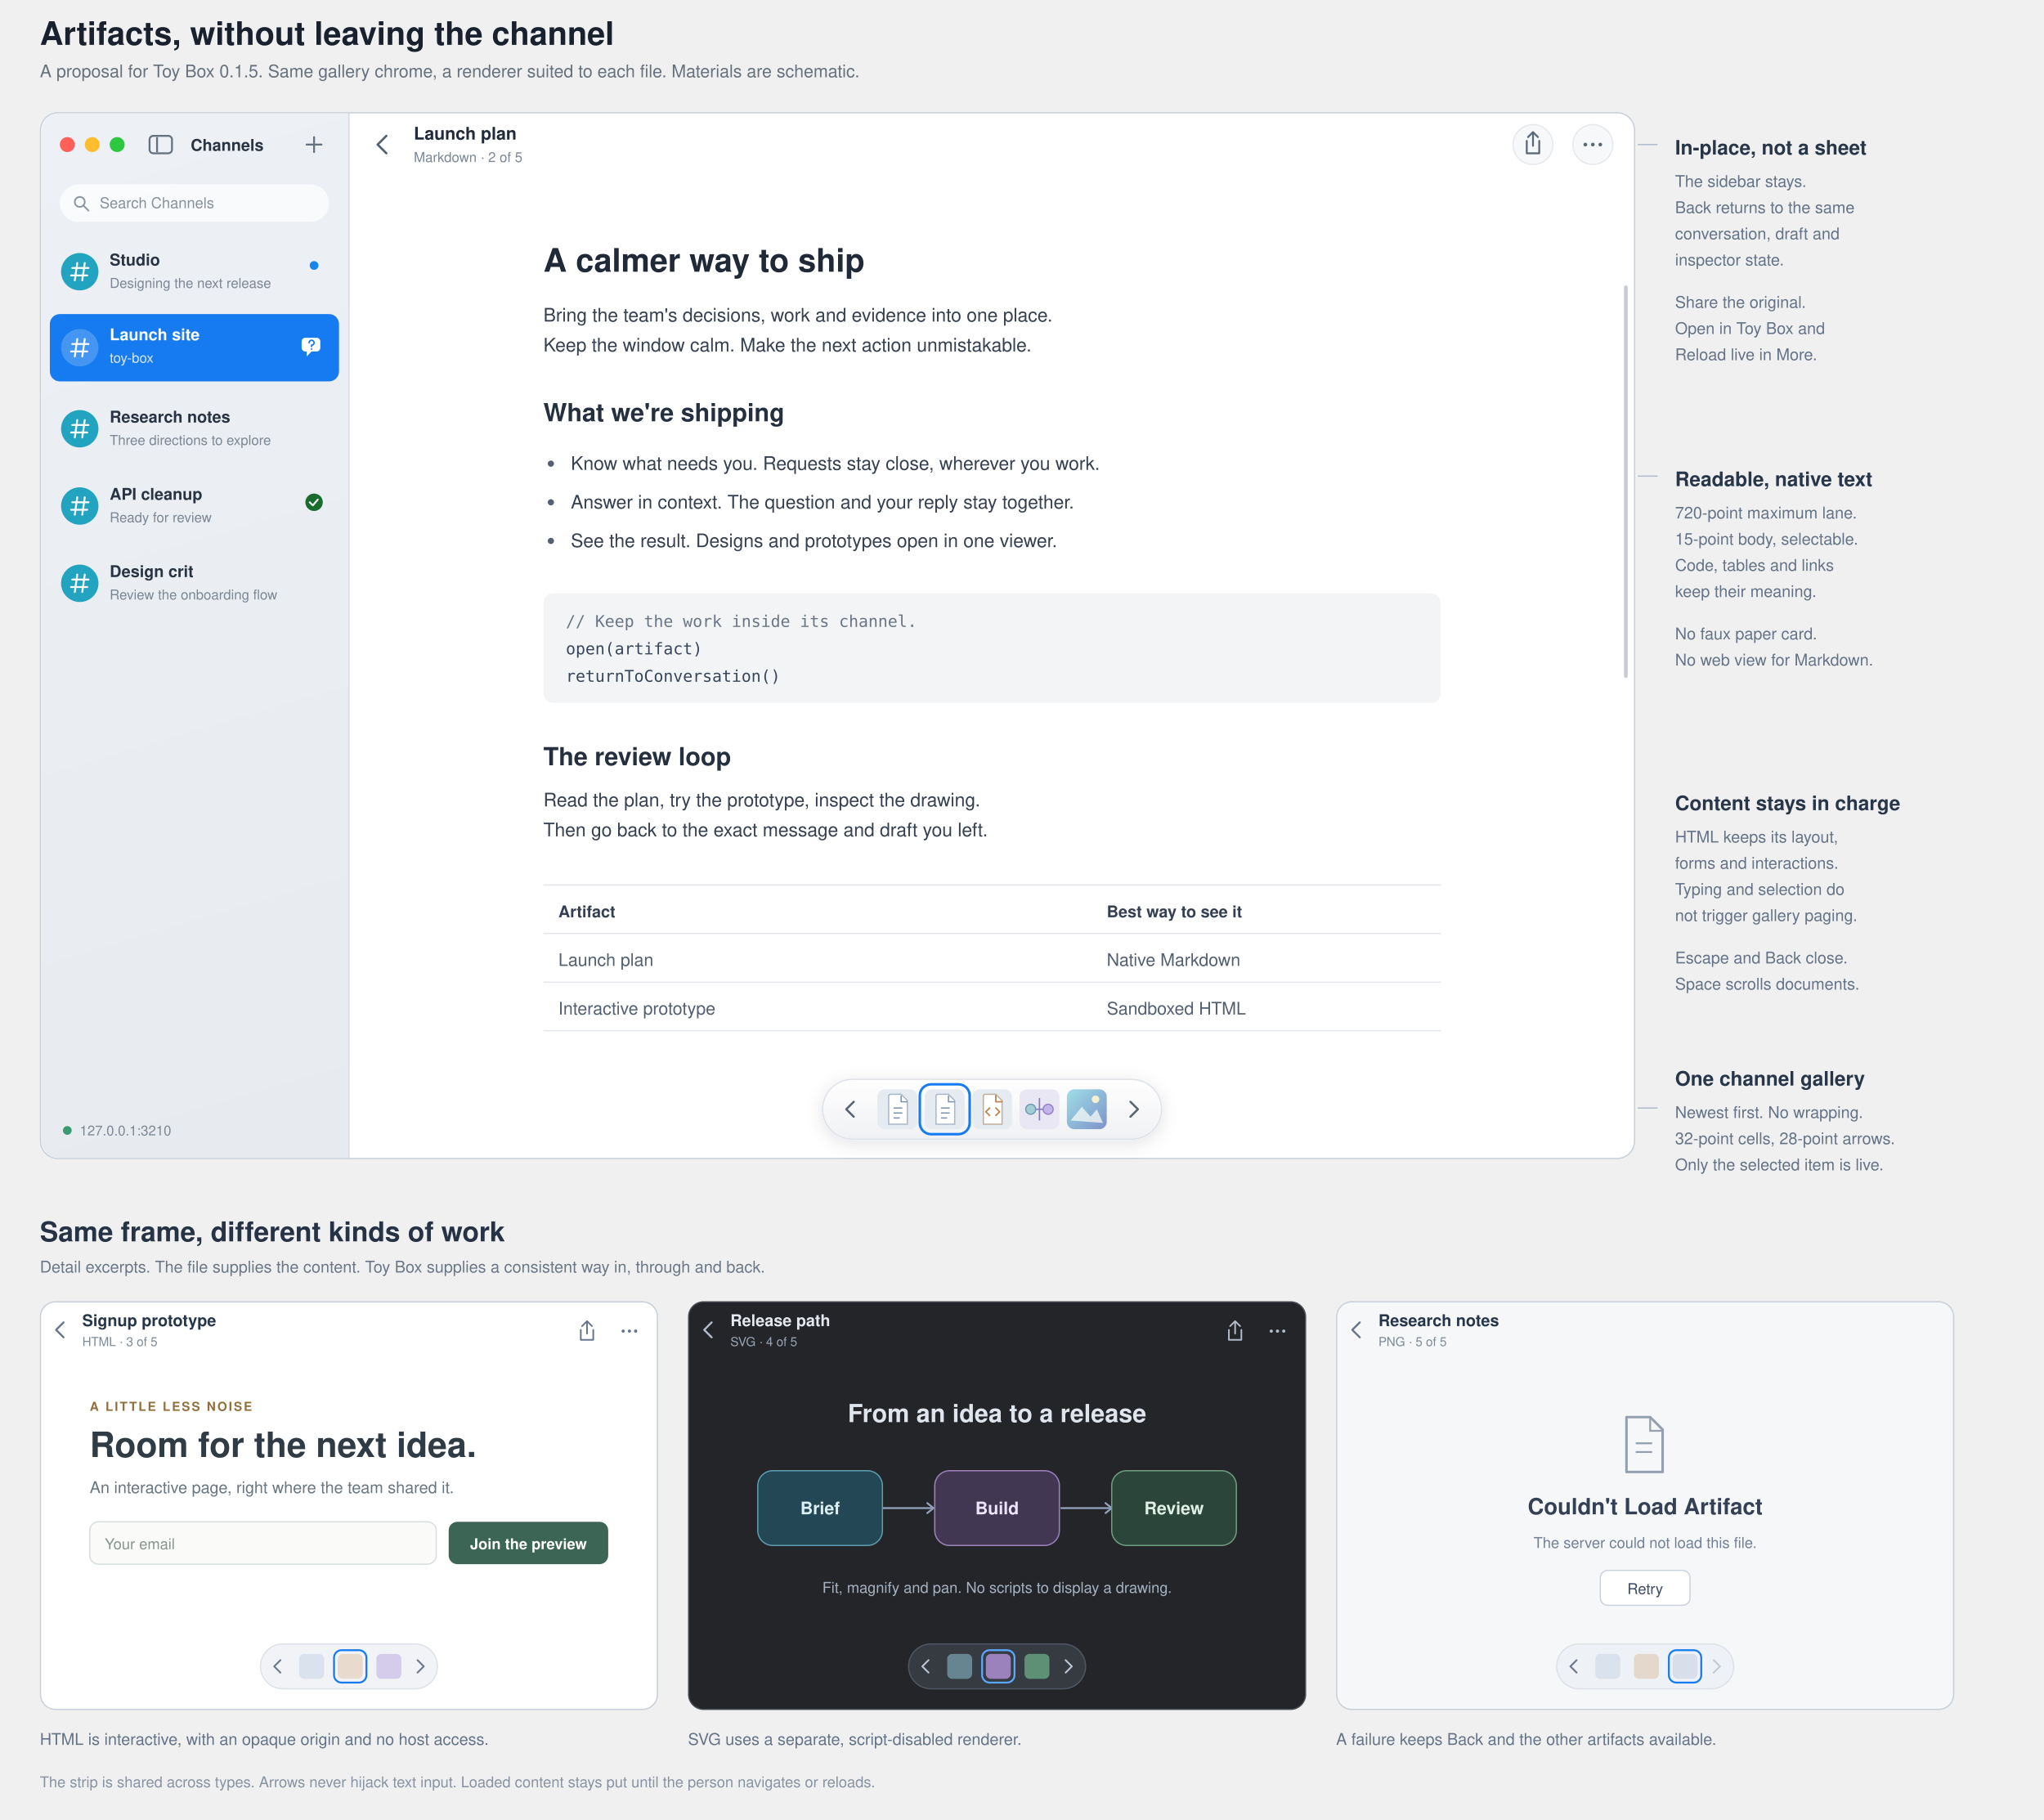
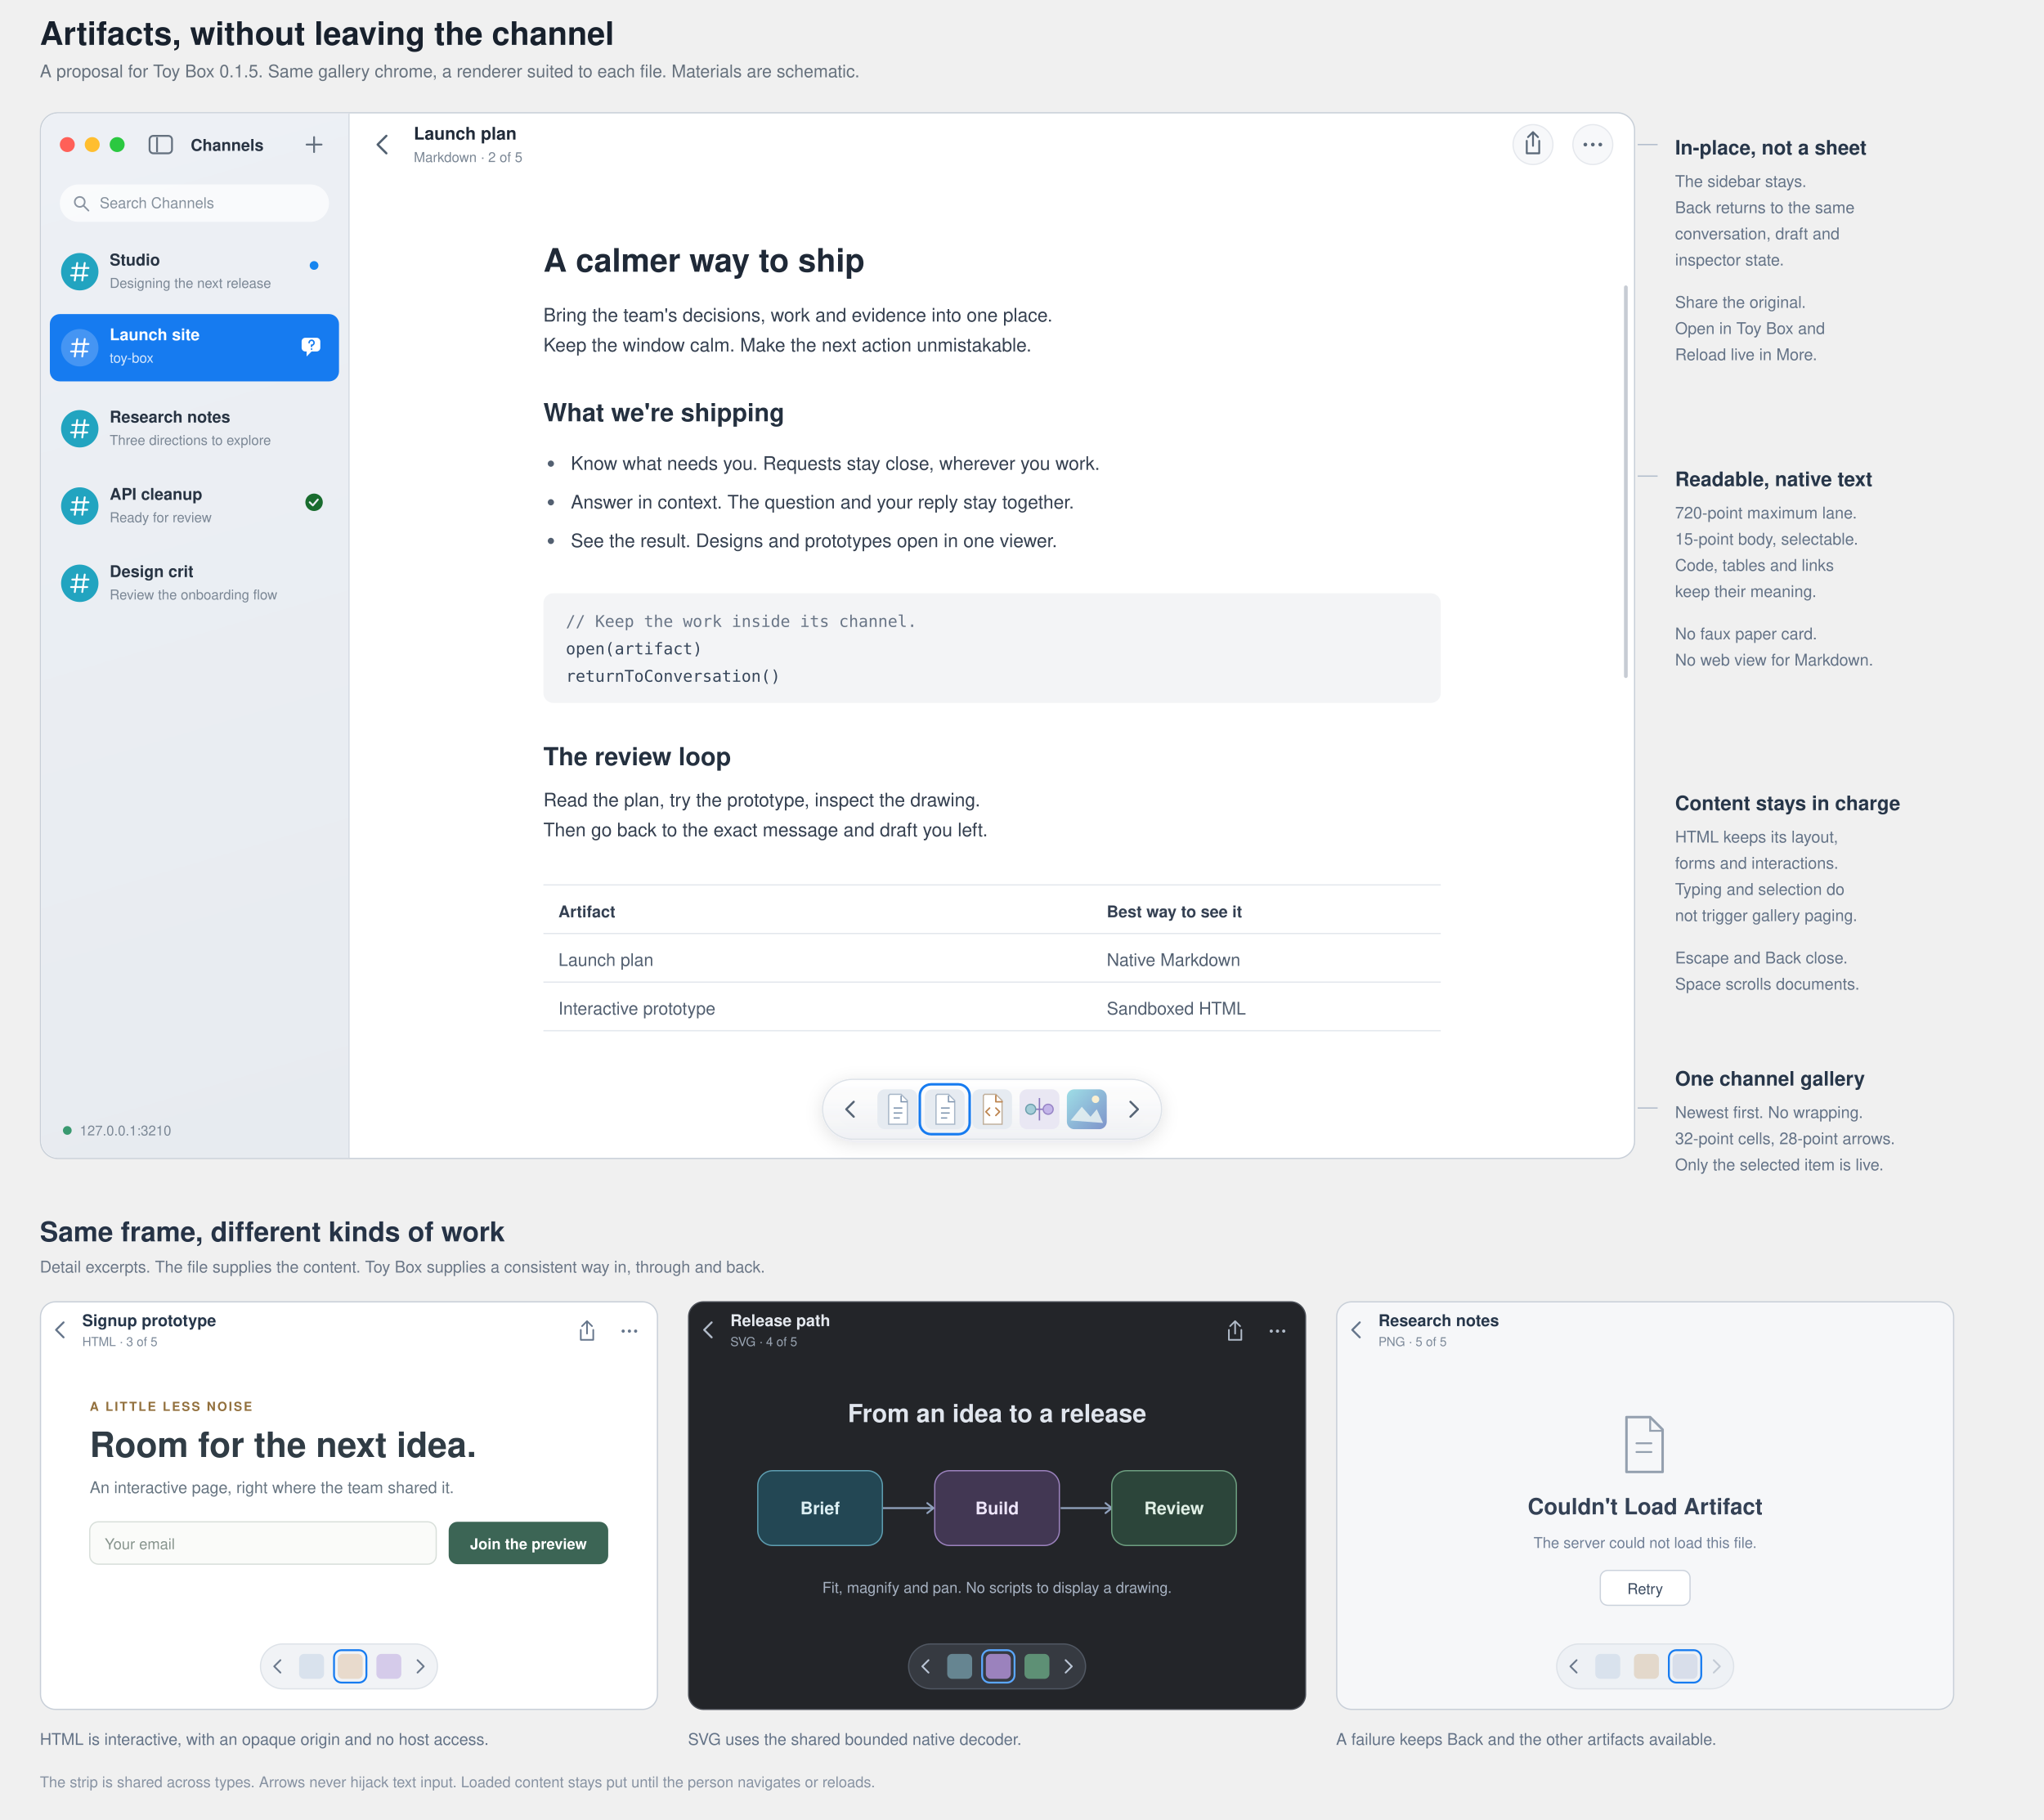
<svg xmlns="http://www.w3.org/2000/svg" viewBox="0 0 1640 1460" fill="none" font-family="-apple-system, BlinkMacSystemFont, Helvetica, Arial, sans-serif">
  <defs>
    <linearGradient id="sidebar-material" x1="32" y1="90" x2="280" y2="930" gradientUnits="userSpaceOnUse">
      <stop stop-color="#edf0f5" />
      <stop offset="1" stop-color="#e7ebf0" />
    </linearGradient>
    <linearGradient id="gallery-material" x1="660" y1="866" x2="660" y2="914" gradientUnits="userSpaceOnUse">
      <stop stop-color="#ffffff" stop-opacity=".96" />
      <stop offset="1" stop-color="#f0f1f4" stop-opacity=".94" />
    </linearGradient>
    <linearGradient id="image-preview" x1="0" y1="0" x2="1" y2="1">
      <stop stop-color="#9edee6" />
      <stop offset="1" stop-color="#7e93ca" />
    </linearGradient>
    <filter id="capsule-lift" x="-15%" y="-40%" width="130%" height="190%" color-interpolation-filters="sRGB">
      <feDropShadow dx="0" dy="3" stdDeviation="7" flood-color="#162336" flood-opacity=".12" />
    </filter>
  </defs>
  <g id="proposal-heading">
    <text x="32" y="36" fill="#18212d" font-size="26" font-weight="650">Artifacts, without leaving the channel</text>
    <text x="32" y="62" fill="#66717d" font-size="14">A proposal for Toy Box 0.1.5. Same gallery chrome, a renderer suited to each file. Materials are schematic.</text>
  </g>
  <g id="markdown-channel-window">
    <rect x="32.5" y="90.5" width="1279" height="839" rx="14" fill="#ffffff" stroke="#c8cfd8" />
    <path d="M47 91H280V929H47A14 14 0 0 1 33 915V105A14 14 0 0 1 47 91Z" fill="url(#sidebar-material)" />
    <path d="M280 91V929" stroke="#d5dbe3" />
  </g>
  <g id="sidebar-window-controls">
    <circle cx="54" cy="116" r="6" fill="#ff6058" />
    <circle cx="74" cy="116" r="6" fill="#ffbe2f" />
    <circle cx="94" cy="116" r="6" fill="#2bc840" />
    <rect x="120" y="109" width="18" height="14" rx="3" stroke="#65717f" stroke-width="1.5" />
    <path d="M126 110V122" stroke="#65717f" stroke-width="1.5" />
    <text x="153" y="121" fill="#293443" font-size="13" font-weight="600">Channels</text>
    <path d="M252 110V122M246 116H258" stroke="#65717f" stroke-width="1.5" stroke-linecap="round" />
  </g>
  <g id="sidebar-search">
    <rect x="48" y="148" width="216" height="30" rx="15" fill="#ffffff" fill-opacity=".7" />
    <circle cx="64" cy="162" r="4" stroke="#8a94a1" stroke-width="1.3" />
    <path d="M67 165L71 169" stroke="#8a94a1" stroke-width="1.3" stroke-linecap="round" />
    <text x="80" y="167" fill="#85909c" font-size="12">Search Channels</text>
  </g>
  <g id="sidebar-working-channel">
    <circle cx="64" cy="218" r="15" fill="#22a4c0" />
    <path d="M62 211L60 225M68 211L66 225M58 215H71M57 221H70" stroke="#ffffff" stroke-width="1.5" stroke-linecap="round" />
    <text x="88" y="213" fill="#283443" font-size="13" font-weight="600">Studio</text>
    <text x="88" y="231" fill="#7b8795" font-size="11">Designing the next release</text>
    <circle cx="252" cy="213" r="3.5" fill="#1685ef" />
  </g>
  <g id="sidebar-selected-channel">
    <rect x="40" y="252" width="232" height="54" rx="8" fill="#167bf0" />
    <circle cx="64" cy="279" r="15" fill="#ffffff" fill-opacity=".2" />
    <path d="M62 272L60 286M68 272L66 286M58 276H71M57 282H70" stroke="#ffffff" stroke-width="1.5" stroke-linecap="round" />
    <text x="88" y="273" fill="#ffffff" font-size="13" font-weight="600">Launch site</text>
    <text x="88" y="291" fill="#ffffff" fill-opacity=".82" font-size="11">toy-box</text>
    <path d="M245 271H254A3 3 0 0 1 257 274V279A3 3 0 0 1 254 282H250L246 286V282H245A3 3 0 0 1 242 279V274A3 3 0 0 1 245 271Z" fill="#ffffff" />
    <path d="M248 275A2 2 0 1 1 250 277V278M250 280V280.2" stroke="#167bf0" stroke-width="1.2" stroke-linecap="round" />
  </g>
  <g id="sidebar-other-channels">
    <circle cx="64" cy="344" r="15" fill="#22a4c0" />
    <path d="M62 337L60 351M68 337L66 351M58 341H71M57 347H70" stroke="#ffffff" stroke-width="1.5" stroke-linecap="round" />
    <text x="88" y="339" fill="#283443" font-size="13" font-weight="600">Research notes</text>
    <text x="88" y="357" fill="#7b8795" font-size="11">Three directions to explore</text>
    <circle cx="64" cy="406" r="15" fill="#22a4c0" />
    <path d="M62 399L60 413M68 399L66 413M58 403H71M57 409H70" stroke="#ffffff" stroke-width="1.5" stroke-linecap="round" />
    <text x="88" y="401" fill="#283443" font-size="13" font-weight="600">API cleanup</text>
    <text x="88" y="419" fill="#7b8795" font-size="11">Ready for review</text>
    <circle cx="252" cy="403" r="7" fill="#196c2e" />
    <path d="M248.5 403L251 405.5L255 400.8" stroke="#e9edf2" stroke-width="1.5" stroke-linecap="round" stroke-linejoin="round" />
    <circle cx="64" cy="468" r="15" fill="#22a4c0" />
    <path d="M62 461L60 475M68 461L66 475M58 465H71M57 471H70" stroke="#ffffff" stroke-width="1.5" stroke-linecap="round" />
    <text x="88" y="463" fill="#283443" font-size="13" font-weight="600">Design crit</text>
    <text x="88" y="481" fill="#7b8795" font-size="11">Review the onboarding flow</text>
  </g>
  <g id="sidebar-server">
    <circle cx="54" cy="907" r="3.5" fill="#399970" />
    <text x="64" y="911" fill="#7b8795" font-size="11">127.0.0.1:3210</text>
  </g>
  <g id="artifact-native-toolbar">
    <g id="back-to-conversation">
      <path d="M310 109L303 116L310 123" stroke="#526171" stroke-width="1.8" stroke-linecap="round" stroke-linejoin="round" />
    </g>
    <g id="artifact-title">
      <text x="332" y="112" fill="#202a38" font-size="14" font-weight="600">Launch plan</text>
      <text x="332" y="130" fill="#7b8795" font-size="11">Markdown · 2 of 5</text>
    </g>
    <g id="share-artifact">
      <rect x="1214" y="100" width="32" height="32" rx="16" fill="#f7f8fa" stroke="#e5e8ed" />
      <path d="M1225 113V123H1235V113M1230 117V106M1226 110L1230 106L1234 110" stroke="#5a6878" stroke-width="1.5" stroke-linecap="round" stroke-linejoin="round" />
    </g>
    <g id="artifact-more">
      <rect x="1262" y="100" width="32" height="32" rx="16" fill="#f7f8fa" stroke="#e5e8ed" />
      <circle cx="1272" cy="116" r="1.5" fill="#5a6878" />
      <circle cx="1278" cy="116" r="1.5" fill="#5a6878" />
      <circle cx="1284" cy="116" r="1.5" fill="#5a6878" />
    </g>
  </g>
  <g id="native-markdown-page">
    <text x="436" y="218" fill="#1f2937" font-size="26" font-weight="650">A calmer way to ship</text>
    <text x="436" y="258" fill="#354050" font-size="15">Bring the team's decisions, work and evidence into one place.</text>
    <text x="436" y="282" fill="#354050" font-size="15">Keep the window calm. Make the next action unmistakable.</text>
    <text x="436" y="338" fill="#24303f" font-size="20" font-weight="600">What we're shipping</text>
    <circle cx="442" cy="372" r="2.5" fill="#536071" />
    <text x="458" y="377" fill="#354050" font-size="15">Know what needs you. Requests stay close, wherever you work.</text>
    <circle cx="442" cy="403" r="2.5" fill="#536071" />
    <text x="458" y="408" fill="#354050" font-size="15">Answer in context. The question and your reply stay together.</text>
    <circle cx="442" cy="434" r="2.5" fill="#536071" />
    <text x="458" y="439" fill="#354050" font-size="15">See the result. Designs and prototypes open in one viewer.</text>
    <g id="markdown-code-block">
      <rect x="436" y="476" width="720" height="88" rx="8" fill="#f3f4f6" />
      <text x="454" y="503" fill="#697586" font-family="SFMono-Regular, Menlo, monospace" font-size="13">// Keep the work inside its channel.</text>
      <text x="454" y="525" fill="#37465a" font-family="SFMono-Regular, Menlo, monospace" font-size="13">open(artifact)</text>
      <text x="454" y="547" fill="#37465a" font-family="SFMono-Regular, Menlo, monospace" font-size="13">returnToConversation()</text>
    </g>
    <text x="436" y="614" fill="#24303f" font-size="20" font-weight="600">The review loop</text>
    <text x="436" y="647" fill="#354050" font-size="15">Read the plan, try the prototype, inspect the drawing.</text>
    <text x="436" y="671" fill="#354050" font-size="15">Then go back to the exact message and draft you left.</text>
    <g id="markdown-table">
      <path d="M436 710H1156M436 749H1156M436 788H1156M436 827H1156" stroke="#e3e7ed" />
      <text x="448" y="736" fill="#344052" font-size="13" font-weight="600">Artifact</text>
      <text x="888" y="736" fill="#344052" font-size="13" font-weight="600">Best way to see it</text>
      <text x="448" y="775" fill="#536071" font-size="14">Launch plan</text>
      <text x="888" y="775" fill="#536071" font-size="14">Native Markdown</text>
      <text x="448" y="814" fill="#536071" font-size="14">Interactive prototype</text>
      <text x="888" y="814" fill="#536071" font-size="14">Sandboxed HTML</text>
    </g>
    <rect x="1303" y="229" width="3" height="315" rx="1.5" fill="#a9b1bd" fill-opacity=".65" />
  </g>
  <g id="channel-artifact-gallery">
    <rect x="660" y="866" width="272" height="48" rx="24" fill="url(#gallery-material)" stroke="#dde2e8" filter="url(#capsule-lift)" />
    <g id="previous-artifact">
      <path d="M685 884L679 890L685 896" stroke="#566475" stroke-width="1.7" stroke-linecap="round" stroke-linejoin="round" />
    </g>
    <g id="artifact-cell-brief">
      <rect x="704" y="874" width="32" height="32" rx="6" fill="#e6ebf1" />
      <path d="M714 878H723L728 883V902H713V879Z" fill="#ffffff" stroke="#a8b7c8" />
      <path d="M723 879V884H728M717 889H724M717 893H724M717 897H722" stroke="#7a91ad" stroke-width="1" />
    </g>
    <g id="artifact-cell-selected-markdown">
      <rect x="738" y="870" width="40" height="40" rx="9" stroke="#167bf0" stroke-width="2" />
      <rect x="742" y="874" width="32" height="32" rx="6" fill="#e6ebf1" />
      <path d="M752 878H761L766 883V902H751V879Z" fill="#ffffff" stroke="#a8b7c8" />
      <path d="M761 879V884H766M755 889H762M755 893H762M755 897H760" stroke="#7a91ad" stroke-width="1" />
    </g>
    <g id="artifact-cell-html">
      <rect x="780" y="874" width="32" height="32" rx="6" fill="#e6ebf1" />
      <path d="M790 878H799L804 883V902H789V879Z" fill="#ffffff" stroke="#c0af9b" />
      <path d="M799 879V884H804M794 889L791 892L794 895M799 889L802 892L799 895" stroke="#bd8550" stroke-width="1.2" stroke-linecap="round" stroke-linejoin="round" />
    </g>
    <g id="artifact-cell-svg">
      <rect x="818" y="874" width="32" height="32" rx="6" fill="#e9e7f3" />
      <path d="M825 890H843M834 881V899" stroke="#8a77bd" stroke-width="1.1" />
      <circle cx="827" cy="890" r="4" fill="#a4cdd8" stroke="#6c9fad" />
      <circle cx="841" cy="890" r="4" fill="#c3b5e9" stroke="#9683c5" />
    </g>
    <g id="artifact-cell-image">
      <rect x="856" y="874" width="32" height="32" rx="6" fill="url(#image-preview)" />
      <path d="M859 899L868 888L875 896L880 890L885 901Z" fill="#eef6f4" fill-opacity=".8" />
      <circle cx="879" cy="882" r="3" fill="#f9efd1" />
    </g>
    <g id="next-artifact">
      <path d="M907 884L913 890L907 896" stroke="#566475" stroke-width="1.7" stroke-linecap="round" stroke-linejoin="round" />
    </g>
  </g>
  <g id="chrome-callout">
    <path d="M1314 116H1330" stroke="#b0bccb" />
    <text x="1344" y="124" fill="#273649" font-size="16" font-weight="600">In-place, not a sheet</text>
    <text x="1344" y="150" fill="#647387" font-size="13">The sidebar stays.</text>
    <text x="1344" y="171" fill="#647387" font-size="13">Back returns to the same</text>
    <text x="1344" y="192" fill="#647387" font-size="13">conversation, draft and</text>
    <text x="1344" y="213" fill="#647387" font-size="13">inspector state.</text>
    <text x="1344" y="247" fill="#647387" font-size="13">Share the original.</text>
    <text x="1344" y="268" fill="#647387" font-size="13">Open in Toy Box and</text>
    <text x="1344" y="289" fill="#647387" font-size="13">Reload live in More.</text>
  </g>
  <g id="reading-callout">
    <path d="M1314 382H1330" stroke="#b0bccb" />
    <text x="1344" y="390" fill="#273649" font-size="16" font-weight="600">Readable, native text</text>
    <text x="1344" y="416" fill="#647387" font-size="13">720-point maximum lane.</text>
    <text x="1344" y="437" fill="#647387" font-size="13">15-point body, selectable.</text>
    <text x="1344" y="458" fill="#647387" font-size="13">Code, tables and links</text>
    <text x="1344" y="479" fill="#647387" font-size="13">keep their meaning.</text>
    <text x="1344" y="513" fill="#647387" font-size="13">No faux paper card.</text>
    <text x="1344" y="534" fill="#647387" font-size="13">No web view for Markdown.</text>
  </g>
  <g id="interaction-callout">
    <text x="1344" y="650" fill="#273649" font-size="16" font-weight="600">Content stays in charge</text>
    <text x="1344" y="676" fill="#647387" font-size="13">HTML keeps its layout,</text>
    <text x="1344" y="697" fill="#647387" font-size="13">forms and interactions.</text>
    <text x="1344" y="718" fill="#647387" font-size="13">Typing and selection do</text>
    <text x="1344" y="739" fill="#647387" font-size="13">not trigger gallery paging.</text>
    <text x="1344" y="773" fill="#647387" font-size="13">Escape and Back close.</text>
    <text x="1344" y="794" fill="#647387" font-size="13">Space scrolls documents.</text>
  </g>
  <g id="gallery-callout">
    <path d="M1314 889H1330" stroke="#b0bccb" />
    <text x="1344" y="871" fill="#273649" font-size="16" font-weight="600">One channel gallery</text>
    <text x="1344" y="897" fill="#647387" font-size="13">Newest first. No wrapping.</text>
    <text x="1344" y="918" fill="#647387" font-size="13">32-point cells, 28-point arrows.</text>
    <text x="1344" y="939" fill="#647387" font-size="13">Only the selected item is live.</text>
  </g>
  <g id="supporting-excerpts-heading">
    <text x="32" y="996" fill="#263346" font-size="22" font-weight="600">Same frame, different kinds of work</text>
    <text x="32" y="1021" fill="#6b7787" font-size="13">Detail excerpts. The file supplies the content. Toy Box supplies a consistent way in, through and back.</text>
  </g>
  <g id="html-detail-excerpt">
    <rect x="32.5" y="1044.5" width="495" height="327" rx="12" fill="#ffffff" stroke="#c8cfd8" />
    <path d="M51 1061L45 1067L51 1073" stroke="#65758b" stroke-width="1.6" stroke-linecap="round" stroke-linejoin="round" />
    <text x="66" y="1064" fill="#26364a" font-size="13" font-weight="600">Signup prototype</text>
    <text x="66" y="1080" fill="#7c8999" font-size="10">HTML · 3 of 5</text>
    <path d="M466 1067V1075H476V1067M471 1070V1060M467 1064L471 1060L475 1064" stroke="#65758b" stroke-width="1.3" stroke-linecap="round" stroke-linejoin="round" />
    <circle cx="500" cy="1068" r="1.3" fill="#65758b" />
    <circle cx="505" cy="1068" r="1.3" fill="#65758b" />
    <circle cx="510" cy="1068" r="1.3" fill="#65758b" />
    <g id="html-authored-prototype">
      <text x="72" y="1132" fill="#92703d" font-size="10" font-weight="600" letter-spacing="1.3">A LITTLE LESS NOISE</text>
      <text x="72" y="1169" fill="#303c45" font-size="28" font-weight="650">Room for the next idea.</text>
      <text x="72" y="1198" fill="#687682" font-size="13">An interactive page, right where the team shared it.</text>
      <rect x="72" y="1221" width="278" height="34" rx="7" fill="#fafbf9" stroke="#d8dfda" />
      <text x="84" y="1243" fill="#87948d" font-size="12">Your email</text>
      <rect x="360" y="1221" width="128" height="34" rx="7" fill="#3c6555" />
      <text x="424" y="1243" fill="#ffffff" font-size="12" font-weight="600" text-anchor="middle">Join the preview</text>
    </g>
    <g id="html-mini-gallery">
      <rect x="209" y="1319" width="142" height="36" rx="18" fill="#f0f2f5" fill-opacity=".96" stroke="#dde2e8" />
      <path d="M225 1332L220 1337L225 1342M335 1332L340 1337L335 1342" stroke="#6a788b" stroke-width="1.4" stroke-linecap="round" stroke-linejoin="round" />
      <rect x="240" y="1327" width="20" height="20" rx="4" fill="#d9e2ed" />
      <rect x="268" y="1324" width="26" height="26" rx="6" stroke="#167bf0" stroke-width="1.5" />
      <rect x="271" y="1327" width="20" height="20" rx="4" fill="#e8dacc" />
      <rect x="302" y="1327" width="20" height="20" rx="4" fill="#d5cbea" />
    </g>
  </g>
  <g id="svg-dark-detail-excerpt">
    <rect x="552.5" y="1044.5" width="495" height="327" rx="12" fill="#232529" stroke="#494d55" />
    <path d="M571 1061L565 1067L571 1073" stroke="#b1bbc9" stroke-width="1.6" stroke-linecap="round" stroke-linejoin="round" />
    <text x="586" y="1064" fill="#e5e9ef" font-size="13" font-weight="600">Release path</text>
    <text x="586" y="1080" fill="#9aa5b3" font-size="10">SVG · 4 of 5</text>
    <path d="M986 1067V1075H996V1067M991 1070V1060M987 1064L991 1060L995 1064" stroke="#b1bbc9" stroke-width="1.3" stroke-linecap="round" stroke-linejoin="round" />
    <circle cx="1020" cy="1068" r="1.3" fill="#b1bbc9" />
    <circle cx="1025" cy="1068" r="1.3" fill="#b1bbc9" />
    <circle cx="1030" cy="1068" r="1.3" fill="#b1bbc9" />
    <g id="svg-vector-drawing">
      <text x="800" y="1141" fill="#e0e5ed" font-size="20" font-weight="600" text-anchor="middle">From an idea to a release</text>
      <path d="M708 1210H749M851 1210H892" stroke="#91a2bd" stroke-width="1.5" />
      <path d="M744 1206L749 1210L744 1214M887 1206L892 1210L887 1214" stroke="#91a2bd" stroke-width="1.5" stroke-linecap="round" stroke-linejoin="round" />
      <rect x="608" y="1180" width="100" height="60" rx="12" fill="#234754" stroke="#5e9db0" />
      <text x="658" y="1215" fill="#dceff3" font-size="14" font-weight="600" text-anchor="middle">Brief</text>
      <rect x="750" y="1180" width="100" height="60" rx="12" fill="#423753" stroke="#9b82bd" />
      <text x="800" y="1215" fill="#eee5fa" font-size="14" font-weight="600" text-anchor="middle">Build</text>
      <rect x="892" y="1180" width="100" height="60" rx="12" fill="#2c453a" stroke="#6d9e80" />
      <text x="942" y="1215" fill="#e0efe5" font-size="14" font-weight="600" text-anchor="middle">Review</text>
      <text x="800" y="1278" fill="#a7b2c2" font-size="12" text-anchor="middle">Fit, magnify and pan. No scripts to display a drawing.</text>
    </g>
    <g id="svg-mini-gallery">
      <rect x="729" y="1319" width="142" height="36" rx="18" fill="#363a41" stroke="#505762" />
      <path d="M745 1332L740 1337L745 1342M855 1332L860 1337L855 1342" stroke="#bac5d5" stroke-width="1.4" stroke-linecap="round" stroke-linejoin="round" />
      <rect x="760" y="1327" width="20" height="20" rx="4" fill="#668591" />
      <rect x="788" y="1324" width="26" height="26" rx="6" stroke="#5ba7ff" stroke-width="1.5" />
      <rect x="791" y="1327" width="20" height="20" rx="4" fill="#9b82bd" />
      <rect x="822" y="1327" width="20" height="20" rx="4" fill="#5e9075" />
    </g>
  </g>
  <g id="error-detail-excerpt">
    <rect x="1072.5" y="1044.5" width="495" height="327" rx="12" fill="#f6f7f9" stroke="#c8cfd8" />
    <path d="M1091 1061L1085 1067L1091 1073" stroke="#65758b" stroke-width="1.6" stroke-linecap="round" stroke-linejoin="round" />
    <text x="1106" y="1064" fill="#26364a" font-size="13" font-weight="600">Research notes</text>
    <text x="1106" y="1080" fill="#7c8999" font-size="10">PNG · 5 of 5</text>
    <path d="M1305 1137H1324L1334 1147V1181H1305Z" stroke="#94a0af" stroke-width="2" stroke-linejoin="round" />
    <path d="M1324 1138V1148H1333M1313 1158H1325M1313 1165H1325" stroke="#94a0af" stroke-width="1.5" stroke-linecap="round" />
    <text x="1320" y="1215" fill="#344155" font-size="18" font-weight="600" text-anchor="middle">Couldn't Load Artifact</text>
    <text x="1320" y="1242" fill="#718097" font-size="12" text-anchor="middle">The server could not load this file.</text>
    <rect x="1284" y="1260" width="72" height="28" rx="6" fill="#ffffff" stroke="#cbd2dc" />
    <text x="1320" y="1279" fill="#3b4b61" font-size="12" text-anchor="middle">Retry</text>
    <g id="error-mini-gallery">
      <rect x="1249" y="1319" width="142" height="36" rx="18" fill="#eef1f5" stroke="#dde2e8" />
      <path d="M1265 1332L1260 1337L1265 1342" stroke="#6a788b" stroke-width="1.4" stroke-linecap="round" stroke-linejoin="round" />
      <path d="M1375 1332L1380 1337L1375 1342" stroke="#c3cad4" stroke-width="1.4" stroke-linecap="round" stroke-linejoin="round" />
      <rect x="1280" y="1327" width="20" height="20" rx="4" fill="#d9e2ed" />
      <rect x="1311" y="1327" width="20" height="20" rx="4" fill="#e3d8cb" />
      <rect x="1339" y="1324" width="26" height="26" rx="6" stroke="#167bf0" stroke-width="1.5" />
      <rect x="1342" y="1327" width="20" height="20" rx="4" fill="#d8deea" />
    </g>
  </g>
  <g id="excerpt-captions">
    <text x="32" y="1400" fill="#647387" font-size="13">HTML is interactive, with an opaque origin and no host access.</text>
-     <text x="552" y="1400" fill="#647387" font-size="13">SVG uses a separate, script-disabled renderer.</text>
+     <text x="552" y="1400" fill="#647387" font-size="13">SVG uses the shared bounded native decoder.</text>
    <text x="1072" y="1400" fill="#647387" font-size="13">A failure keeps Back and the other artifacts available.</text>
    <text x="32" y="1434" fill="#8792a2" font-size="12">The strip is shared across types. Arrows never hijack text input. Loaded content stays put until the person navigates or reloads.</text>
  </g>
</svg>
